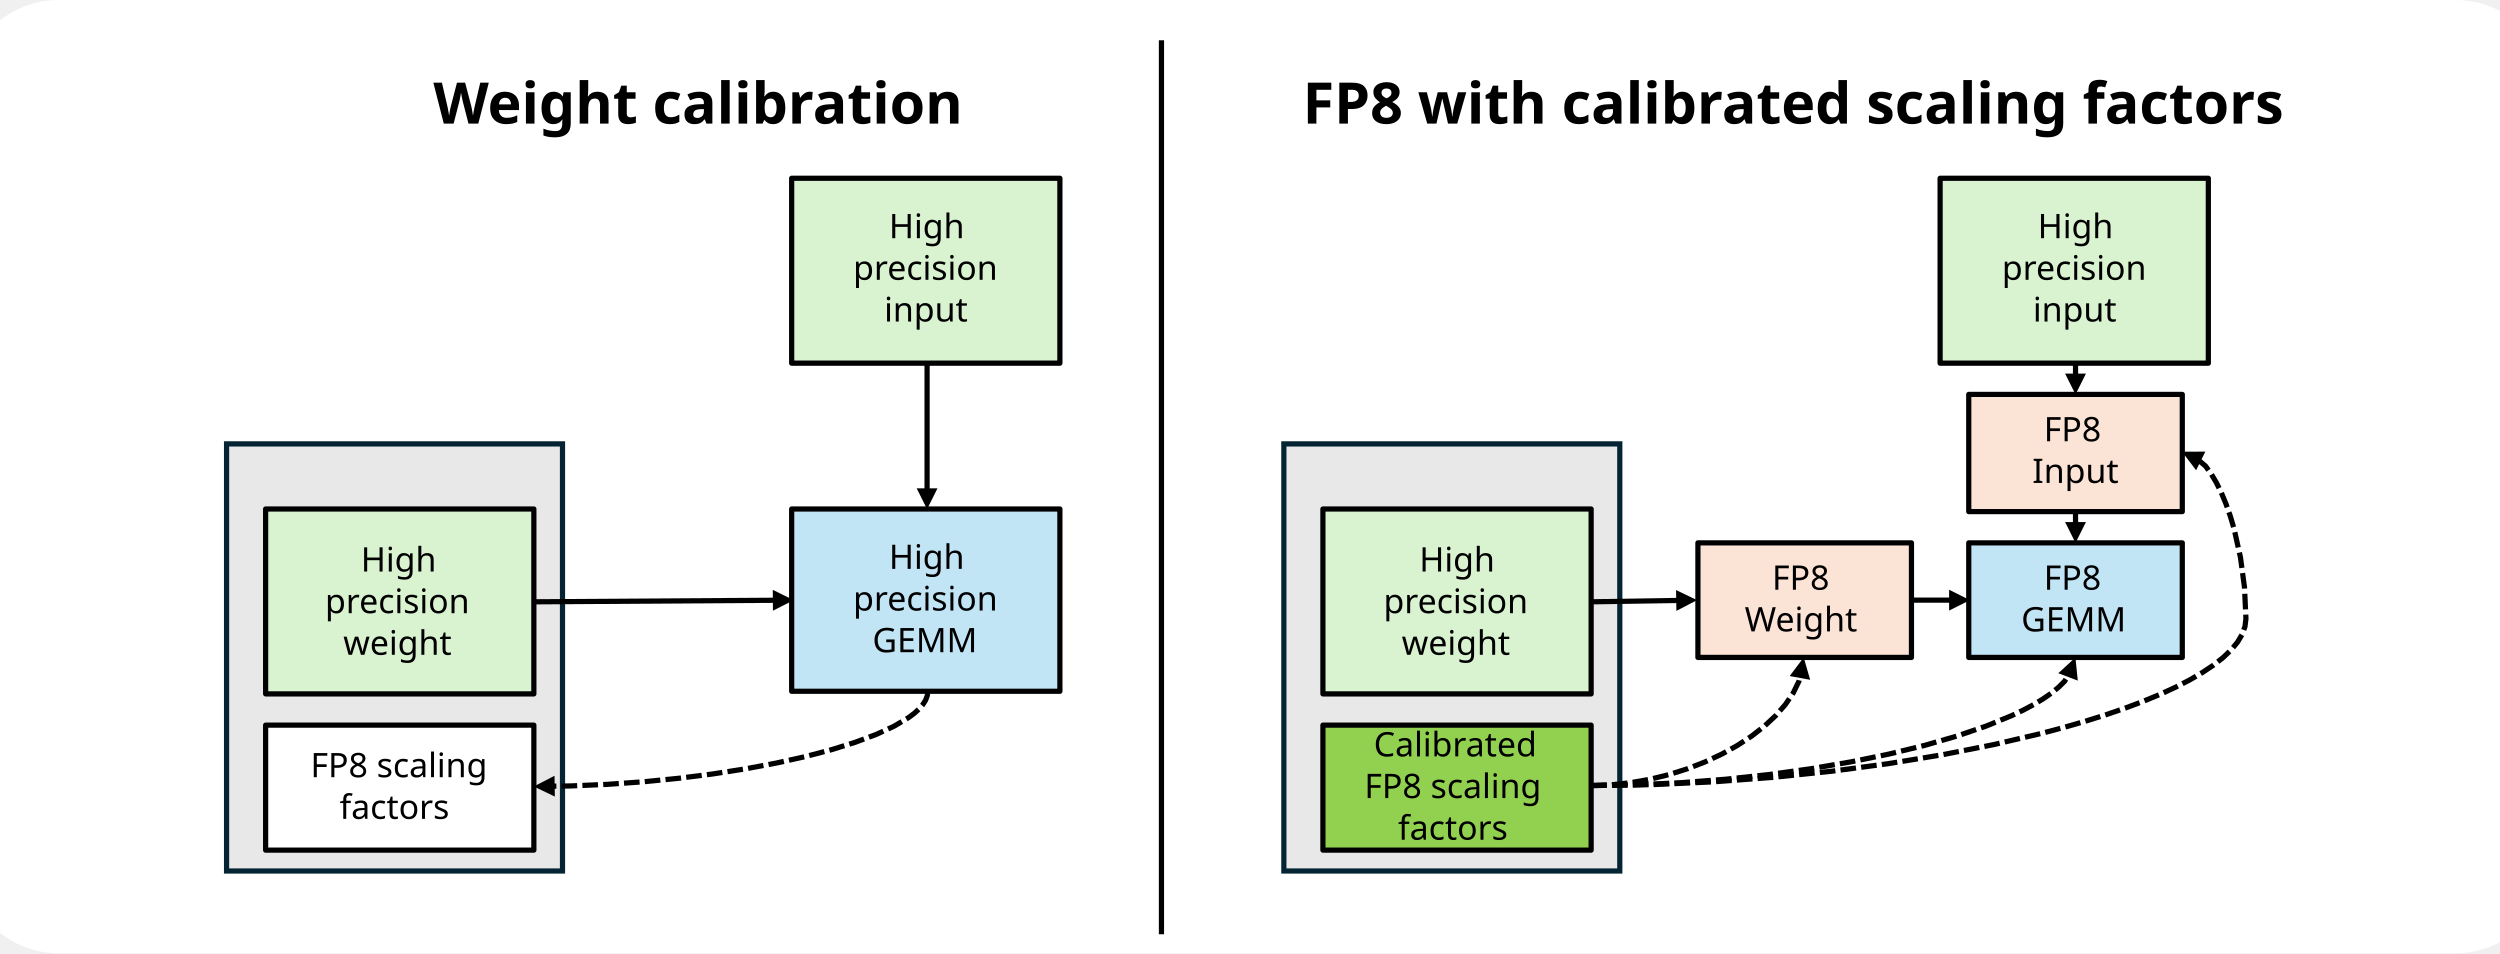
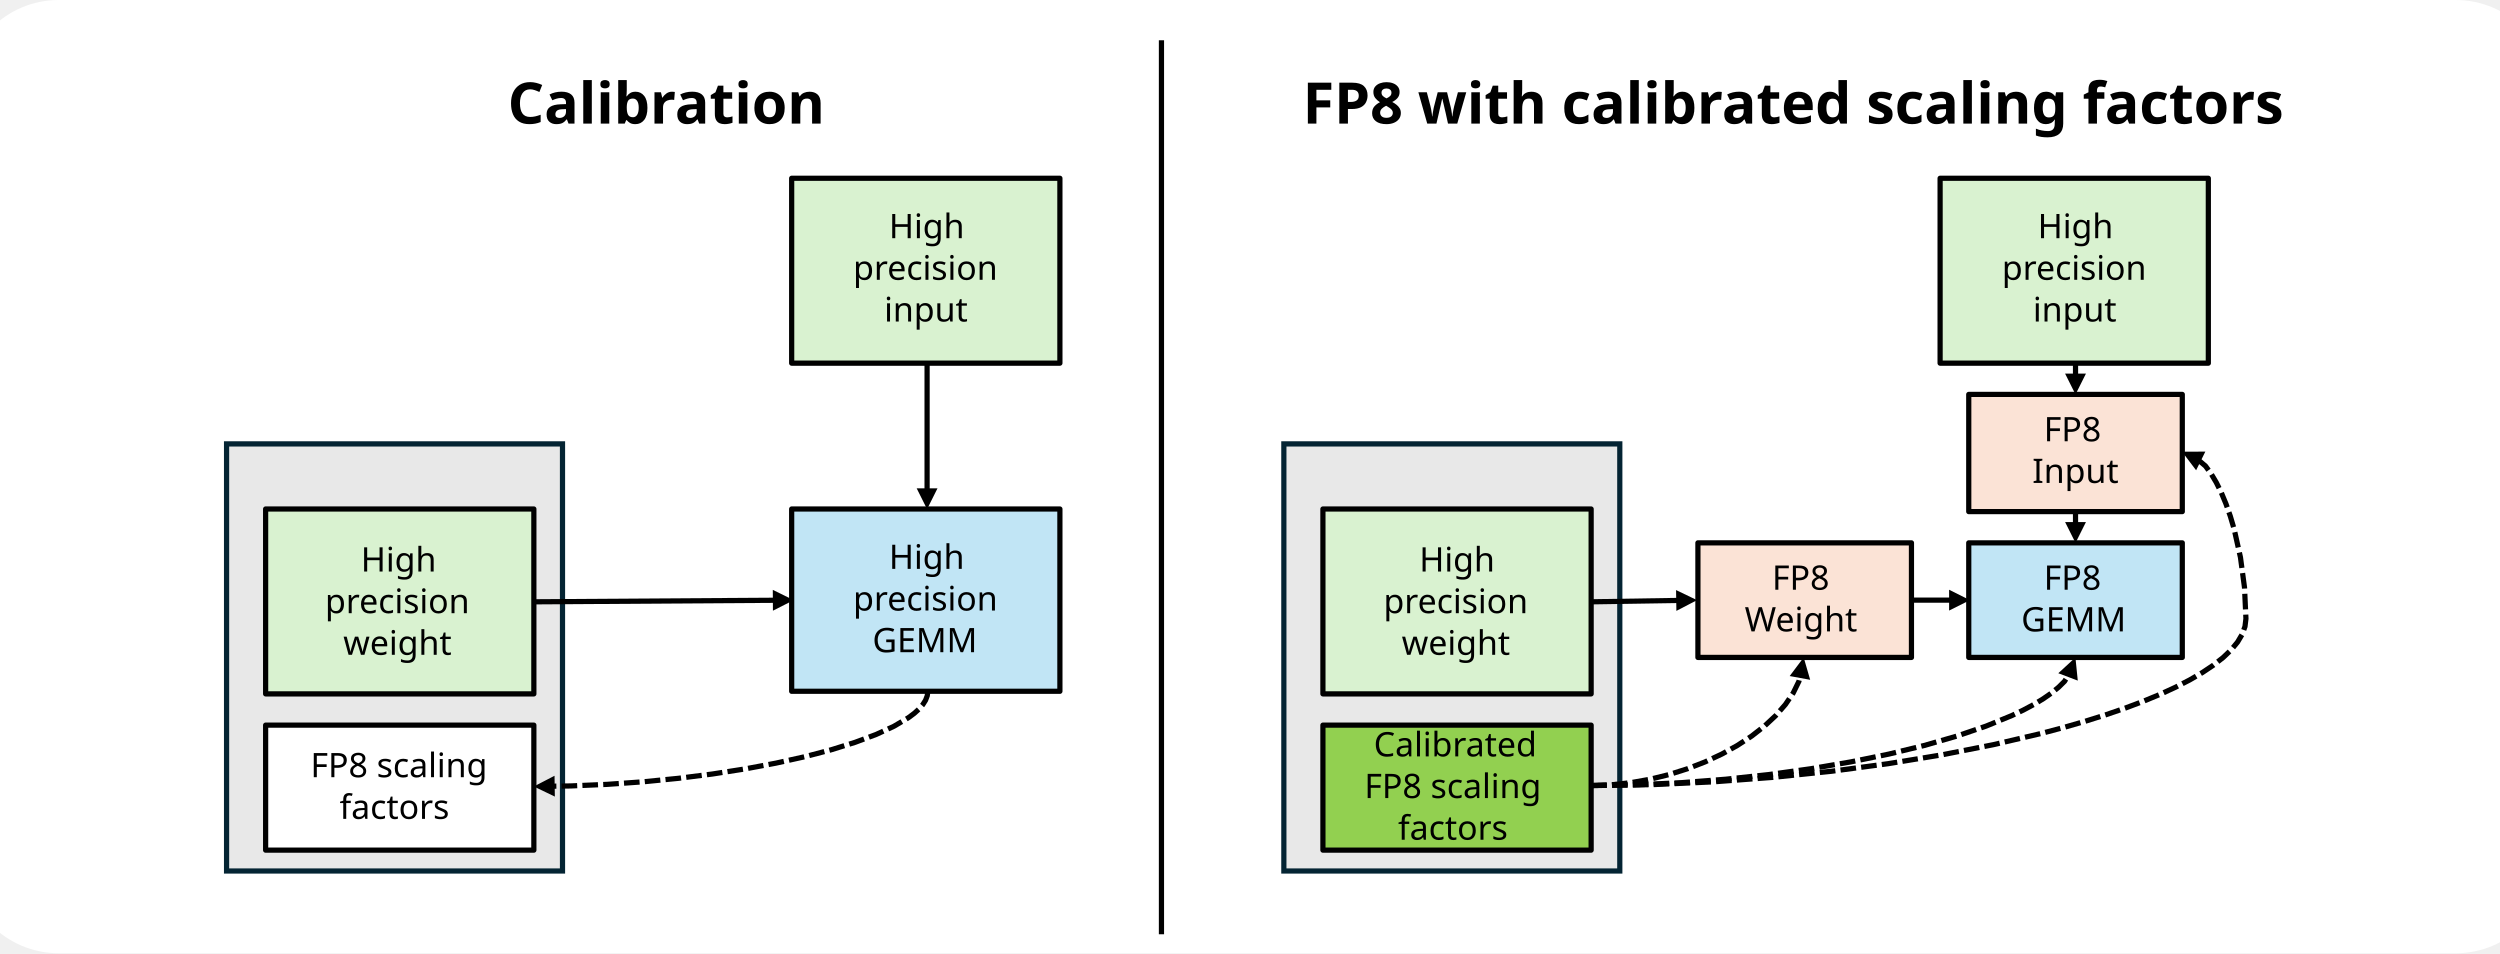
<svg xmlns="http://www.w3.org/2000/svg" width="960" height="366.054" overflow="hidden" version="1.1" id="svg36">
  <defs id="defs36">
    <clipPath clipPathUnits="userSpaceOnUse" id="clipPath36">
      <rect style="fill:none" id="rect37" width="993.328" height="366.054" x="-13.901" y="40.544" ry="36.49" />
    </clipPath>
  </defs>
  <g id="g36" clip-path="url(#clipPath36)" transform="translate(0,-40.54401)">
    <rect x="0" y="0" width="960" height="480" fill="#ffffff" id="rect1" />
    <path d="M 446,56 V 399.312" stroke="#000000" stroke-width="2" stroke-miterlimit="8" fill="none" fill-rule="evenodd" id="path1" />
-     <text font-family="'NVIDIA Sans', 'NVIDIA Sans_MSFontService', sans-serif" font-weight="700" font-size="22px" transform="translate(166.41,88)" id="text1">Weight calibration</text>
+     <text font-family="'NVIDIA Sans', 'NVIDIA Sans_MSFontService', sans-serif" font-weight="700" font-size="22px" id="text1" x="194.954" y="88">Calibration</text>
    <rect x="87" y="211" width="129" height="164" stroke="#042433" stroke-width="2" stroke-miterlimit="8" fill="#e8e8e8" id="rect2" />
    <rect x="102" y="236" width="103" height="71" stroke="#000000" stroke-width="2" stroke-linejoin="round" stroke-miterlimit="10" fill="#d9f2d0" id="rect3" />
    <text font-family="'NVIDIA Sans', 'NVIDIA Sans_MSFontService', sans-serif" font-weight="400" font-size="13px" transform="translate(138.558,260)" id="text3">High</text>
    <text font-family="'NVIDIA Sans', 'NVIDIA Sans_MSFontService', sans-serif" font-weight="400" font-size="13px" transform="translate(124.805,276)" id="text4">precision</text>
    <text font-family="'NVIDIA Sans', 'NVIDIA Sans_MSFontService', sans-serif" font-weight="400" font-size="13px" transform="translate(131.805,292)" id="text5">weight</text>
    <rect x="102" y="319" width="103" height="48" stroke="#000000" stroke-width="2" stroke-linejoin="round" stroke-miterlimit="10" fill="#ffffff" id="rect5" />
    <text font-family="'NVIDIA Sans', 'NVIDIA Sans_MSFontService', sans-serif" font-weight="400" font-size="13px" transform="translate(119.222,339)" id="text6">FP8 scaling</text>
    <text font-family="'NVIDIA Sans', 'NVIDIA Sans_MSFontService', sans-serif" font-weight="400" font-size="13px" transform="translate(130.388,355)" id="text7">factors</text>
    <rect x="304" y="109" width="103" height="71" stroke="#000000" stroke-width="2" stroke-linejoin="round" stroke-miterlimit="10" fill="#d9f2d0" id="rect7" />
    <text font-family="'NVIDIA Sans', 'NVIDIA Sans_MSFontService', sans-serif" font-weight="400" font-size="13px" transform="translate(341.349,132)" id="text8">High</text>
    <text font-family="'NVIDIA Sans', 'NVIDIA Sans_MSFontService', sans-serif" font-weight="400" font-size="13px" transform="translate(327.595,148)" id="text9">precision</text>
    <text font-family="'NVIDIA Sans', 'NVIDIA Sans_MSFontService', sans-serif" font-weight="400" font-size="13px" transform="translate(339.515,164)" id="text10">input</text>
    <rect x="304" y="236" width="103" height="70" stroke="#000000" stroke-width="2" stroke-linejoin="round" stroke-miterlimit="10" fill="#c1e5f5" id="rect10" />
    <text font-family="'NVIDIA Sans', 'NVIDIA Sans_MSFontService', sans-serif" font-weight="400" font-size="13px" transform="translate(341.348,259)" id="text11">High</text>
    <text font-family="'NVIDIA Sans', 'NVIDIA Sans_MSFontService', sans-serif" font-weight="400" font-size="13px" transform="translate(327.595,275)" id="text12">precision</text>
    <text font-family="'NVIDIA Sans', 'NVIDIA Sans_MSFontService', sans-serif" font-weight="400" font-size="13px" transform="translate(335.015,291)" id="text13">GEMM</text>
    <path d="M 0.006,-1 93.119,-0.403 93.106,1.597 -0.006,1 Z M 91.805,-3.411 99.779,0.64 91.754,4.589 Z" transform="matrix(1,0,0,-1,205,271.64)" id="path13" />
    <path d="m 357,180 v 49.395 h -2 V 180 Z m 3,48.061 -4,8 -4,-8 z" id="path14" />
    <path d="m 357.277,306.127 -0.235,1.83 -0.725,1.912 -1.157,1.852 -0.337,0.389 -1.512,-1.309 0.286,-0.33 -0.092,0.124 1.064,-1.702 -0.087,0.175 0.649,-1.71 -0.057,0.228 0.219,-1.713 z m -3.865,7.565 -1.743,1.579 -2.308,1.723 -0.836,0.493 -1.017,-1.722 0.789,-0.465 -0.09,0.059 2.228,-1.663 -0.073,0.061 1.707,-1.547 z m -6.609,4.813 -3.055,1.804 -2.319,1.069 -0.837,-1.817 2.274,-1.047 -0.091,0.047 3.011,-1.778 z m -7.191,3.709 -2.795,1.287 -2.806,1.05 -0.701,-1.873 2.772,-1.037 -0.068,0.028 2.761,-1.272 z m -7.474,3.039 -3.452,1.291 -2.263,0.706 -0.595,-1.91 2.237,-0.697 -0.053,0.019 3.425,-1.282 z m -7.625,2.592 -5.053,1.575 -0.727,0.191 -0.509,-1.935 0.706,-0.185 -0.044,0.013 5.032,-1.568 z m -7.715,2.274 -5.803,1.524 -0.508,-1.934 5.803,-1.524 z m -7.776,2.034 -5.857,1.301 -0.434,-1.952 5.857,-1.302 z m -7.81,1.735 -3.065,0.682 -2.844,0.533 -0.368,-1.966 2.827,-0.53 -0.033,0.007 3.049,-0.678 z m -7.875,1.583 -5.897,1.105 -0.368,-1.966 5.897,-1.105 z m -7.897,1.453 -5.929,0.925 -0.308,-1.976 5.929,-0.925 z m -7.905,1.233 -3.789,0.591 -2.176,0.276 -0.252,-1.984 2.163,-0.274 -0.029,0.004 3.775,-0.589 z m -7.949,1.118 -5.953,0.755 -0.251,-1.984 5.952,-0.755 z m -7.937,1.007 -0.987,0.125 -5.008,0.495 -0.197,-1.99 4.995,-0.494 -0.028,0.003 0.974,-0.123 z m -7.985,0.817 -5.971,0.59 -0.197,-1.991 5.971,-0.59 z m -7.992,0.749 -5.985,0.427 -0.142,-1.995 5.985,-0.427 z m -7.98,0.569 -4.417,0.315 -1.598,0.069 -0.087,-1.998 1.585,-0.069 -0.028,0.002 4.403,-0.314 z m -8.013,0.471 -5.994,0.261 -0.087,-1.998 5.994,-0.261 z m -7.992,0.348 -2.493,0.109 -3.533,0.052 -0.03,-2 3.519,-0.052 -0.029,10e-4 2.479,-0.108 z m -8.026,0.19 -1.98,0.03 -0.03,-2 1.98,-0.029 z m -0.603,3.01 -8.058,-3.881 7.94,-4.118 z" id="path15" />
    <text font-family="'NVIDIA Sans', 'NVIDIA Sans_MSFontService', sans-serif" font-weight="700" font-size="22px" transform="translate(500.235,88)" id="text15">FP8 with calibrated scaling factors</text>
    <rect x="493" y="211" width="129" height="164" stroke="#042433" stroke-width="2" stroke-miterlimit="8" fill="#e8e8e8" id="rect15" />
    <rect x="508" y="236" width="103" height="71" stroke="#000000" stroke-width="2" stroke-linejoin="round" stroke-miterlimit="10" fill="#d9f2d0" id="rect16" />
    <text font-family="'NVIDIA Sans', 'NVIDIA Sans_MSFontService', sans-serif" font-weight="400" font-size="13px" transform="translate(545.009,260)" id="text16">High</text>
    <text font-family="'NVIDIA Sans', 'NVIDIA Sans_MSFontService', sans-serif" font-weight="400" font-size="13px" transform="translate(531.255,276)" id="text17">precision</text>
    <text font-family="'NVIDIA Sans', 'NVIDIA Sans_MSFontService', sans-serif" font-weight="400" font-size="13px" transform="translate(538.255,292)" id="text18">weight</text>
    <rect x="508" y="319" width="103" height="48" stroke="#000000" stroke-width="2" stroke-linejoin="round" stroke-miterlimit="10" fill="#92d050" id="rect18" />
    <text font-family="'NVIDIA Sans', 'NVIDIA Sans_MSFontService', sans-serif" font-weight="400" font-size="13px" transform="translate(527.509,331)" id="text19">Calibrated</text>
    <text font-family="'NVIDIA Sans', 'NVIDIA Sans_MSFontService', sans-serif" font-weight="400" font-size="13px" transform="translate(523.922,347)" id="text20">FP8 scaling</text>
    <text font-family="'NVIDIA Sans', 'NVIDIA Sans_MSFontService', sans-serif" font-weight="400" font-size="13px" transform="translate(536.842,363)" id="text21">factors</text>
    <rect x="652" y="249" width="82" height="44" stroke="#000000" stroke-width="2" stroke-linejoin="round" stroke-miterlimit="10" fill="#fbe3d6" id="rect21" />
    <text font-family="'NVIDIA Sans', 'NVIDIA Sans_MSFontService', sans-serif" font-weight="400" font-size="13px" transform="translate(680.458,267)" id="text22">FP8</text>
    <text font-family="'NVIDIA Sans', 'NVIDIA Sans_MSFontService', sans-serif" font-weight="400" font-size="13px" transform="translate(669.958,283)" id="text23">Weight</text>
    <rect x="756" y="192" width="82" height="45" stroke="#000000" stroke-width="2" stroke-linejoin="round" stroke-miterlimit="10" fill="#fbe3d6" id="rect23" />
    <text font-family="'NVIDIA Sans', 'NVIDIA Sans_MSFontService', sans-serif" font-weight="400" font-size="13px" transform="translate(784.81,210)" id="text24">FP8</text>
    <text font-family="'NVIDIA Sans', 'NVIDIA Sans_MSFontService', sans-serif" font-weight="400" font-size="13px" transform="translate(780.39,226)" id="text25">Input</text>
    <rect x="745" y="109" width="103" height="71" stroke="#000000" stroke-width="2" stroke-linejoin="round" stroke-miterlimit="10" fill="#d9f2d0" id="rect25" />
    <text font-family="'NVIDIA Sans', 'NVIDIA Sans_MSFontService', sans-serif" font-weight="400" font-size="13px" transform="translate(782.477,132)" id="text26">High</text>
    <text font-family="'NVIDIA Sans', 'NVIDIA Sans_MSFontService', sans-serif" font-weight="400" font-size="13px" transform="translate(768.723,148)" id="text27">precision</text>
    <text font-family="'NVIDIA Sans', 'NVIDIA Sans_MSFontService', sans-serif" font-weight="400" font-size="13px" transform="translate(780.643,164)" id="text28">input</text>
    <rect x="756" y="249" width="82" height="44" stroke="#000000" stroke-width="2" stroke-linejoin="round" stroke-miterlimit="10" fill="#c1e5f5" id="rect28" />
    <text font-family="'NVIDIA Sans', 'NVIDIA Sans_MSFontService', sans-serif" font-weight="400" font-size="13px" transform="translate(784.807,267)" id="text29">FP8</text>
    <text font-family="'NVIDIA Sans', 'NVIDIA Sans_MSFontService', sans-serif" font-weight="400" font-size="13px" transform="translate(776.14,283)" id="text30">GEMM</text>
    <path d="M 0.016,-1 34.018,-0.465 33.987,1.535 -0.016,1 Z M 32.733,-3.485 40.669,0.64 32.607,4.514 Z" transform="matrix(1,0,0,-1,611,271.64)" id="path30" />
    <path d="m 734,270 h 15.791 v 2 H 734 Z m 14.458,-3 8,4 -8,4 z" id="path31" />
    <path d="m 798,237 v 5.349 h -2 V 237 Z m 3,4.016 -4,8 -4,-8 z" id="path32" />
    <path d="m 798,180 v 5.349 h -2 V 180 Z m 3,4.016 -4,8 -4,-8 z" id="path33" />
    <path d="M 0.037,-0.999 6.033,-0.778 5.959,1.221 -0.037,0.999 Z M 8.101,-0.674 14.066,-0.027 13.85,1.962 7.885,1.315 Z M 16.114,0.248 22.021,1.298 21.671,3.268 15.764,2.217 Z M 24.039,1.736 29.865,3.172 29.386,5.114 23.56,3.678 Z m 7.801,2.035 5.504,1.741 0.272,0.106 -0.725,1.864 -0.242,-0.094 0.061,0.021 -5.473,-1.731 z m 7.64,2.572 4.669,1.817 0.956,0.447 -0.847,1.812 -0.926,-0.433 0.061,0.026 -4.639,-1.805 z m 7.438,3.111 3.679,1.719 1.756,0.974 -0.97,1.749 -1.726,-0.957 0.061,0.031 -3.648,-1.705 z m 7.184,3.663 2.525,1.4 2.666,1.747 -1.096,1.673 -2.635,-1.726 0.063,0.038 -2.493,-1.382 z m 6.863,4.243 1.216,0.797 3.653,2.84 -1.228,1.579 -3.621,-2.815 0.066,0.047 -1.182,-0.774 z m 6.498,4.944 4.161,3.886 0.269,0.309 -1.508,1.313 -0.235,-0.27 0.072,0.074 -4.123,-3.85 z m 5.744,5.704 2.187,2.512 1.566,2.308 -1.655,1.123 -1.533,-2.259 0.073,0.095 -2.147,-2.467 z m 4.876,6.475 0.363,0.535 2.281,4.66 0.123,0.512 -1.944,0.468 -0.098,-0.405 0.074,0.205 -2.202,-4.498 0.071,0.122 -0.323,-0.476 z m 3.236,7.651 0.065,0.269 -1.944,0.468 -0.065,-0.269 z m 2.787,-1.529 -2.492,8.59 -5.377,-7.147 z" transform="matrix(1,0,0,-1,611,342.194)" id="path34" />
    <path d="M 0.016,-1 6.015,-0.903 5.983,1.097 -0.016,1 Z M 8.015,-0.87 14.014,-0.773 13.982,1.227 7.983,1.13 Z m 7.999,0.13 1.429,0.023 4.597,0.219 -0.095,1.998 -4.581,-0.218 0.031,0.001 -1.413,-0.023 z m 8.024,0.337 5.993,0.285 -0.095,1.998 -5.993,-0.285 z m 7.991,0.381 2.72,0.13 3.297,0.257 -0.156,1.994 -3.282,-0.256 0.03,0.002 -2.705,-0.129 z M 40.04,0.52 46.022,0.987 45.866,2.981 39.884,2.514 Z M 48.016,1.142 51.782,1.436 54.021,1.679 53.806,3.667 51.581,3.426 51.611,3.429 47.86,3.136 Z m 7.994,0.751 5.965,0.645 -0.215,1.988 -5.965,-0.645 z m 7.954,0.861 4.443,0.481 1.547,0.215 -0.275,1.981 -1.532,-0.213 0.03,0.004 -4.428,-0.479 z m 7.97,0.97 5.943,0.825 -0.275,1.981 -5.943,-0.825 z m 7.924,1.1 4.628,0.642 1.339,0.229 L 85.488,7.667 84.164,7.441 84.195,7.446 79.582,6.806 Z M 87.796,6.033 93.711,7.043 93.374,9.014 87.46,8.004 Z m 7.886,1.347 4.203,0.718 1.733,0.355 -0.401,1.959 -1.717,-0.352 0.033,0.006 -4.187,-0.715 z m 7.896,1.475 5.877,1.206 -0.402,1.959 -5.877,-1.206 z m 7.836,1.607 3.057,0.627 2.834,0.69 -0.473,1.943 -2.817,-0.685 0.036,0.008 -3.038,-0.623 z m 7.834,1.789 5.83,1.419 -0.473,1.943 -5.83,-1.419 z m 7.773,1.891 1.085,0.264 4.733,1.361 -0.553,1.922 -4.713,-1.355 0.04,0.011 -1.065,-0.259 z m 7.74,2.178 5.766,1.658 -0.553,1.922 -5.766,-1.658 z m 7.707,2.313 5.679,1.938 -0.646,1.893 -5.679,-1.938 z m 7.572,2.583 1.951,0.666 3.7,1.516 -0.759,1.851 -3.672,-1.505 0.057,0.021 -1.923,-0.656 z m 7.501,2.941 4.424,1.813 1.151,0.549 -0.861,1.805 -1.126,-0.537 0.051,0.023 -4.397,-1.802 z m 7.38,3.223 1.496,0.714 3.871,2.066 -0.942,1.764 -3.85,-2.055 0.04,0.02 -1.476,-0.704 z m 7.13,3.832 2.082,1.258 2.982,2.073 -1.142,1.642 -2.956,-2.054 0.054,0.035 -2.054,-1.241 z m 6.687,4.626 1.439,1.176 2.398,2.378 0.577,0.936 -1.703,1.049 -0.514,-0.835 0.147,0.185 -2.279,-2.26 0.072,0.064 -1.402,-1.145 z m 5.463,6.192 0.25,0.405 -1.703,1.049 -0.249,-0.405 z m 2.666,-1.735 -0.904,8.898 -6.576,-6.062 z" transform="matrix(1,0,0,-1,611,342.194)" id="path35" />
    <path d="M 0.016,-1 6.015,-0.906 5.984,1.094 -0.016,1 Z M 8.015,-0.875 14.014,-0.781 13.983,1.219 7.983,1.125 Z m 7.999,0.125 5.999,0.094 -0.031,2 -5.999,-0.094 z m 8.029,0.14 5.994,0.275 -0.092,1.998 -5.994,-0.275 z m 7.992,0.367 5.994,0.275 L 37.936,2.03 31.942,1.754 Z M 40.026,0.123 46.019,0.398 45.928,2.396 39.934,2.121 Z m 8.019,0.4 5.983,0.45 -0.15,1.994 -5.983,-0.45 z M 56.022,1.123 62.005,1.573 61.855,3.568 55.872,3.118 Z m 7.977,0.6 5.979,0.45 0.033,0.003 -0.207,1.989 -0.018,-0.002 0.029,0.003 -5.965,-0.449 z M 72,2.384 77.968,3.006 77.761,4.996 71.793,4.373 Z m 7.957,0.83 5.968,0.622 -0.207,1.989 -5.968,-0.622 z m 7.957,0.83 4.53,0.472 1.461,0.196 -0.265,1.982 -1.447,-0.194 0.029,0.003 -4.516,-0.471 z m 7.974,0.933 5.947,0.796 -0.265,1.982 -5.947,-0.796 z m 7.929,1.061 5.947,0.796 -0.265,1.982 -5.947,-0.796 z m 7.93,1.061 2.427,0.325 3.534,0.582 -0.325,1.973 -3.519,-0.579 0.03,0.004 -2.413,-0.323 z m 7.934,1.231 5.92,0.974 -0.324,1.973 -5.921,-0.974 z m 7.894,1.299 5.92,0.974 -0.325,1.973 -5.92,-0.974 z m 7.922,1.321 5.886,1.163 -0.387,1.962 -5.887,-1.164 z m 7.848,1.551 5.887,1.164 -0.388,1.962 -5.886,-1.164 z m 7.849,1.551 3.498,0.692 2.404,0.564 -0.457,1.947 -2.387,-0.56 0.035,0.007 -3.481,-0.688 z m 7.849,1.712 5.842,1.37 -0.457,1.947 -5.842,-1.37 z m 7.789,1.827 5.841,1.37 -0.456,1.947 -5.842,-1.37 z m 7.806,1.879 5.798,1.541 -0.513,1.933 -5.799,-1.541 z m 7.748,2.074 5.764,1.666 -0.555,1.921 -5.764,-1.666 z m 7.708,2.229 5.723,1.802 -0.6,1.908 -5.723,-1.802 z m 7.631,2.402 0.212,0.067 5.489,1.886 -0.65,1.891 -5.477,-1.882 0.025,0.008 -0.199,-0.063 z m 7.592,2.603 0.055,0.019 5.588,2.105 -0.705,1.872 -5.574,-2.099 0.027,0.01 -0.041,-0.014 z m 7.539,2.857 5.542,2.299 -0.766,1.847 -5.542,-2.299 z m 7.401,3.133 4.585,2.108 0.887,0.456 -0.915,1.778 -0.867,-0.446 0.04,0.019 -4.566,-2.099 z m 7.251,3.48 2.806,1.444 2.503,1.457 -1.007,1.728 -2.48,-1.444 0.046,0.025 -2.783,-1.432 z m 7.037,3.908 0.695,0.405 4.359,2.92 0.07,0.055 -1.237,1.571 -0.04,-0.031 0.062,0.045 -4.301,-2.881 0.054,0.033 -0.668,-0.389 z m 6.695,4.617 2.13,1.677 2.447,2.34 -1.382,1.446 -2.413,-2.306 0.073,0.063 -2.092,-1.647 z m 6.009,5.575 1.803,2.197 1.687,2.849 -1.721,1.019 -1.648,-2.783 0.087,0.125 -1.754,-2.138 z m 4.288,7.08 0.519,1.444 0.388,3.199 -0.075,1.634 -1.998,-0.092 0.072,-1.55 0.006,0.167 -0.364,-3.004 0.051,0.218 -0.481,-1.338 z m 0.74,8.275 -0.276,5.994 -1.998,-0.092 0.276,-5.994 z m -0.368,7.992 -0.021,0.462 -0.75,5.575 -1.982,-0.267 0.744,-5.532 -0.008,0.087 0.019,-0.418 z m -1.038,8.019 -0.552,4.11 -0.423,1.892 -1.952,-0.436 0.413,-1.85 -0.015,0.085 0.547,-4.068 z m -1.411,7.954 -1.308,5.856 -1.952,-0.436 1.308,-5.856 z m -1.815,7.86 -1.268,4.276 -0.529,1.5 -1.886,-0.664 0.52,-1.477 -0.016,0.048 1.262,-4.252 z m -2.461,7.662 -0.475,1.35 -1.776,4.269 -1.847,-0.768 1.766,-4.244 -0.02,0.053 0.466,-1.325 z m -3.159,7.473 -1.084,2.197 -1.85,3.12 -1.72,-1.02 1.83,-3.087 -0.036,0.067 1.067,-2.162 z m -4.134,7.032 -1.238,1.698 -3.124,2.632 -1.289,-1.53 3.032,-2.554 -0.163,0.176 1.166,-1.6 z m -2.038,6.56 -8.945,-0.04 5.399,-7.131 z" transform="matrix(1,0,0,-1,611,342.214)" id="path36" />
  </g>
</svg>
